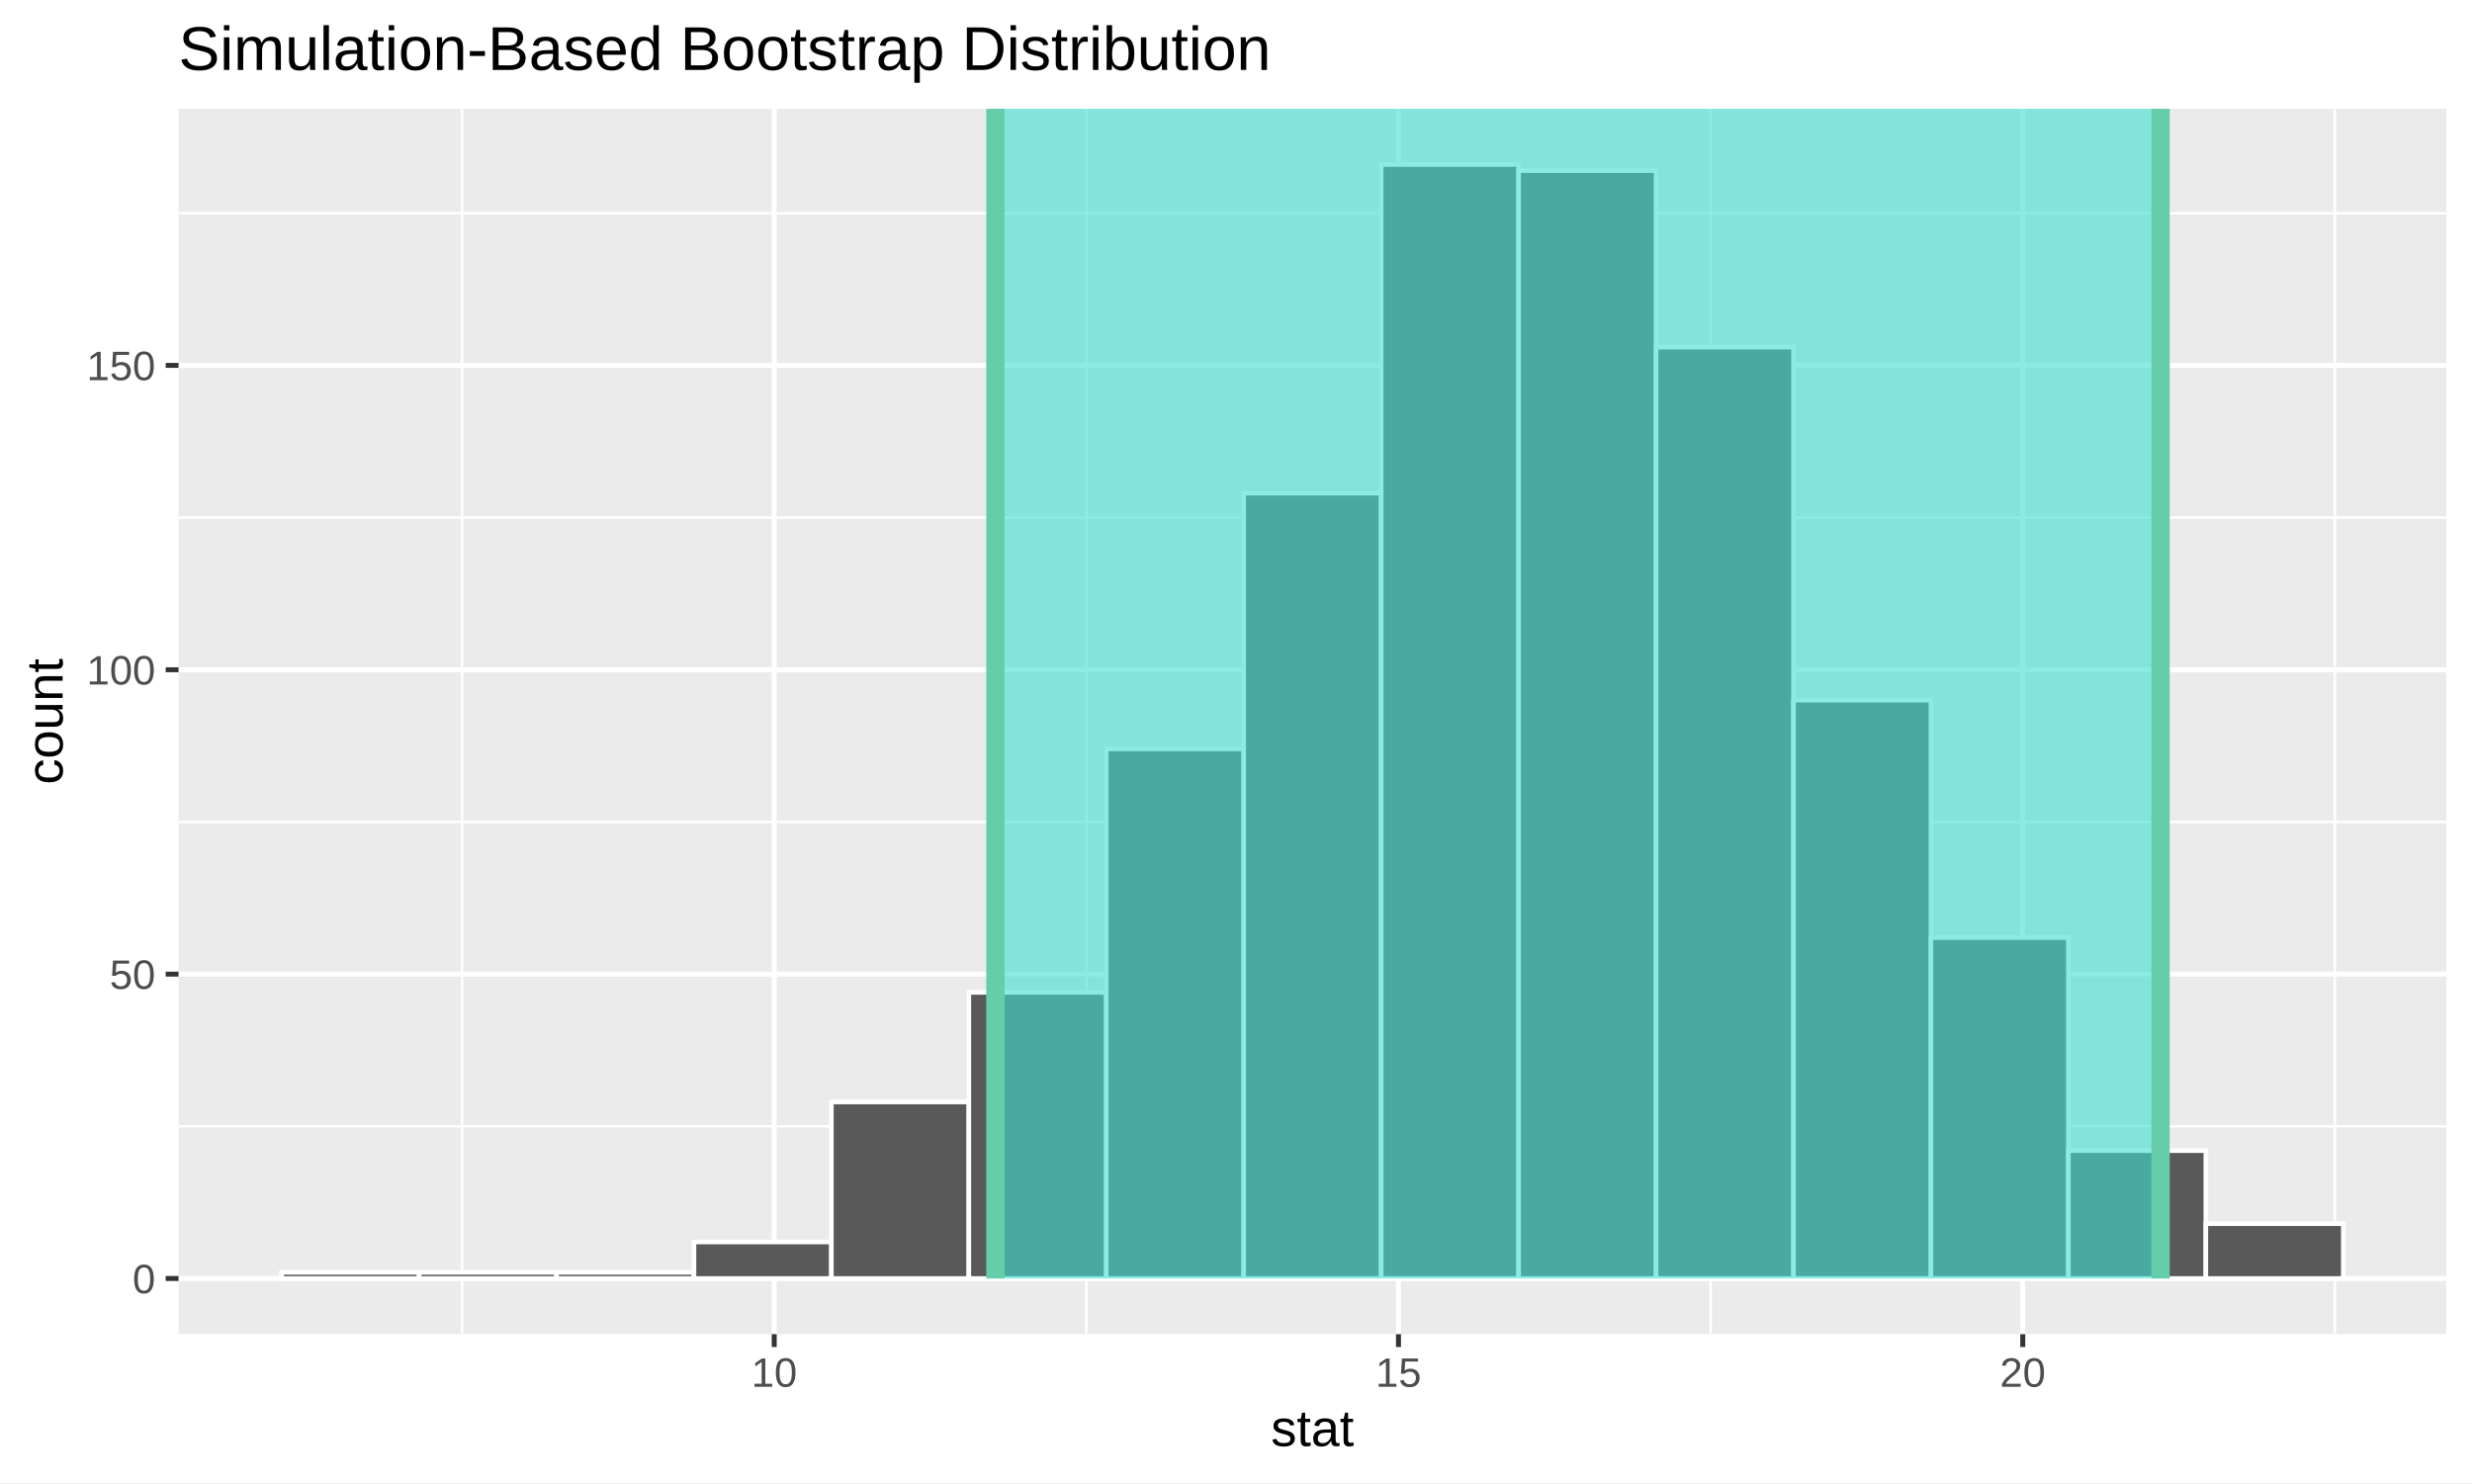
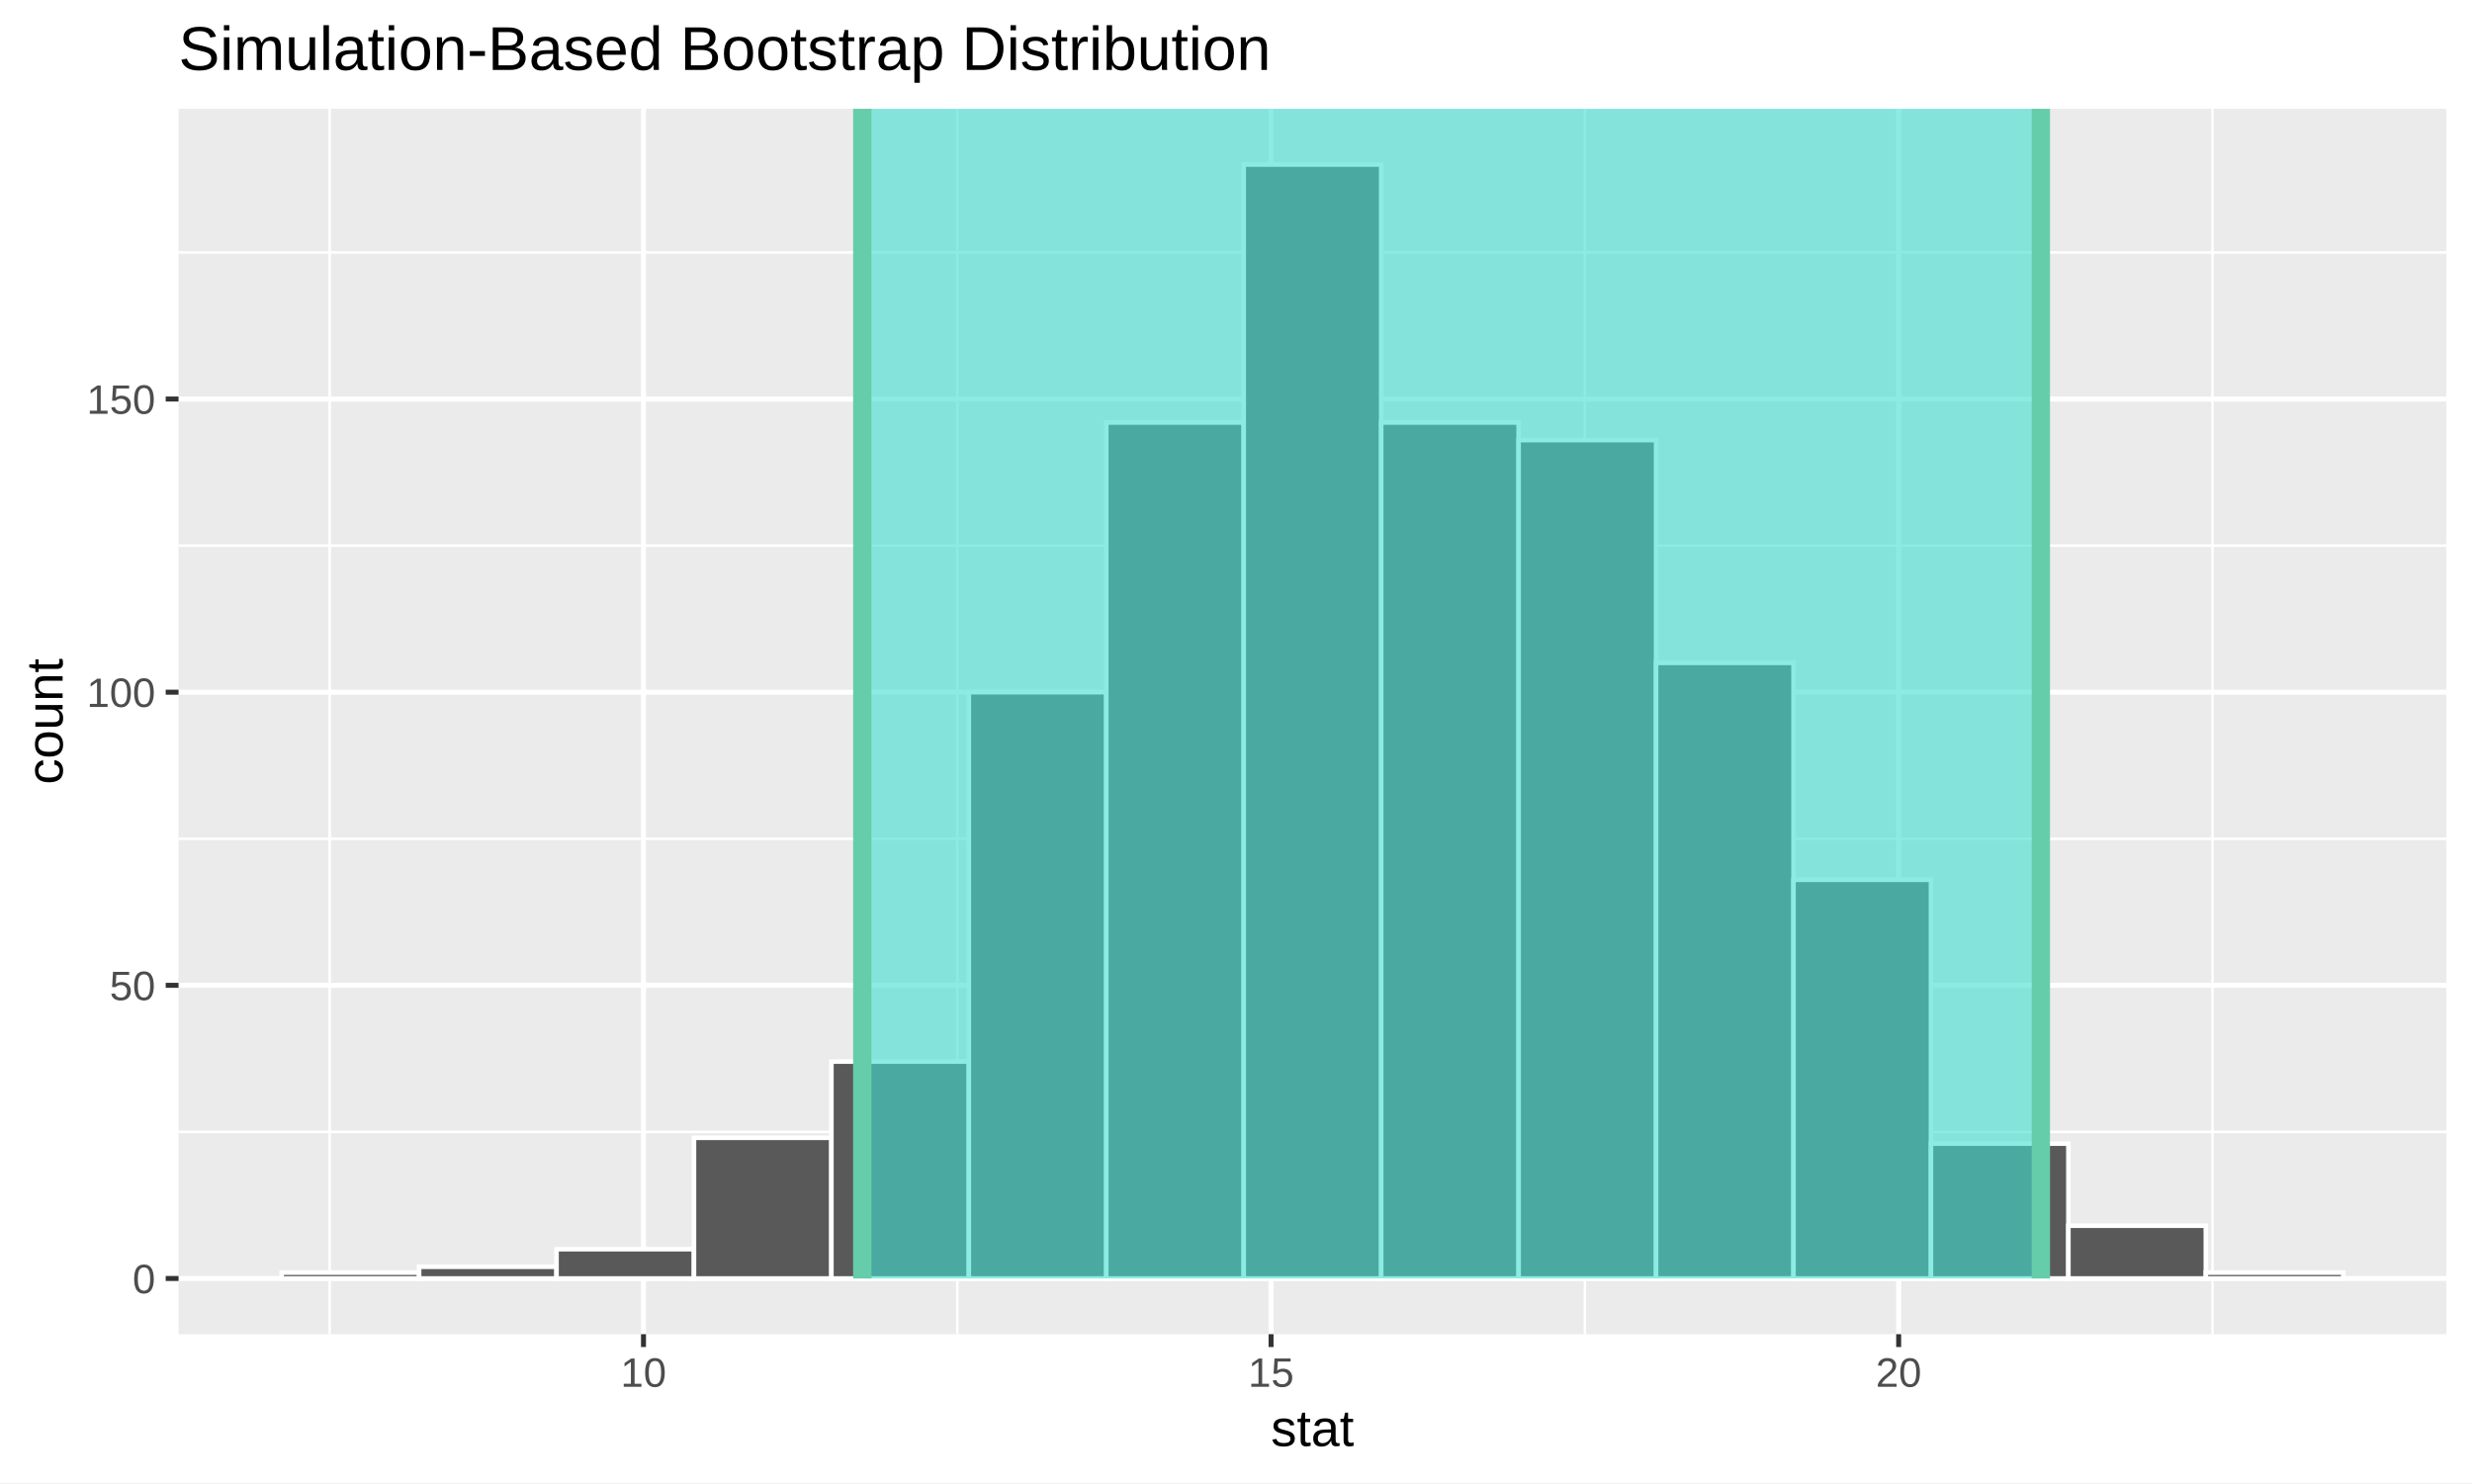
<svg xmlns="http://www.w3.org/2000/svg" class="svglite" width="576.00pt" height="345.60pt" viewBox="0 0 576.00 345.60">
  <defs>
    <style type="text/css">
    .svglite line, .svglite polyline, .svglite polygon, .svglite path, .svglite rect, .svglite circle {
      fill: none;
      stroke: #000000;
      stroke-linecap: round;
      stroke-linejoin: round;
      stroke-miterlimit: 10.00;
    }
  </style>
  </defs>
  <rect width="100%" height="100%" style="stroke: none; fill: #FFFFFF;" />
  <defs>
    <clipPath id="cpMC4wMHw1NzYuMDB8MC4wMHwzNDUuNjA=">
      <rect x="0.00" y="0.00" width="576.00" height="345.60" />
    </clipPath>
  </defs>
  <g clip-path="url(#cpMC4wMHw1NzYuMDB8MC4wMHwzNDUuNjA=)">
    <rect x="0.00" y="0.00" width="576.00" height="345.60" style="stroke-width: 1.16; stroke: #FFFFFF; fill: #FFFFFF;" />
  </g>
  <defs>
    <clipPath id="cpNDEuNjB8NTcwLjAyfDI1LjM2fDMxMC45Mg==">
      <rect x="41.60" y="25.36" width="528.42" height="285.56" />
    </clipPath>
  </defs>
  <g clip-path="url(#cpNDEuNjB8NTcwLjAyfDI1LjM2fDMxMC45Mg==)">
    <rect x="41.60" y="25.36" width="528.42" height="285.56" style="stroke-width: 1.16; stroke: none; fill: #EBEBEB;" />
-     <polyline points="41.60,262.48 570.02,262.48 " style="stroke-width: 0.58; stroke: #FFFFFF; stroke-linecap: butt;" />
-     <polyline points="41.60,191.55 570.02,191.55 " style="stroke-width: 0.58; stroke: #FFFFFF; stroke-linecap: butt;" />
-     <polyline points="41.60,120.62 570.02,120.62 " style="stroke-width: 0.58; stroke: #FFFFFF; stroke-linecap: butt;" />
-     <polyline points="41.60,49.69 570.02,49.69 " style="stroke-width: 0.58; stroke: #FFFFFF; stroke-linecap: butt;" />
-     <polyline points="107.67,310.92 107.67,25.36 " style="stroke-width: 0.58; stroke: #FFFFFF; stroke-linecap: butt;" />
-     <polyline points="253.13,310.92 253.13,25.36 " style="stroke-width: 0.58; stroke: #FFFFFF; stroke-linecap: butt;" />
-     <polyline points="398.59,310.92 398.59,25.36 " style="stroke-width: 0.58; stroke: #FFFFFF; stroke-linecap: butt;" />
-     <polyline points="544.05,310.92 544.05,25.36 " style="stroke-width: 0.58; stroke: #FFFFFF; stroke-linecap: butt;" />
+     <polyline points="41.60,263.78 570.02,263.78 " style="stroke-width: 0.58; stroke: #FFFFFF; stroke-linecap: butt;" />
+     <polyline points="41.60,195.47 570.02,195.47 " style="stroke-width: 0.58; stroke: #FFFFFF; stroke-linecap: butt;" />
+     <polyline points="41.60,127.15 570.02,127.15 " style="stroke-width: 0.58; stroke: #FFFFFF; stroke-linecap: butt;" />
+     <polyline points="41.60,58.83 570.02,58.83 " style="stroke-width: 0.58; stroke: #FFFFFF; stroke-linecap: butt;" />
+     <polyline points="76.82,310.92 76.82,25.36 " style="stroke-width: 0.58; stroke: #FFFFFF; stroke-linecap: butt;" />
+     <polyline points="223.06,310.92 223.06,25.36 " style="stroke-width: 0.58; stroke: #FFFFFF; stroke-linecap: butt;" />
+     <polyline points="369.29,310.92 369.29,25.36 " style="stroke-width: 0.58; stroke: #FFFFFF; stroke-linecap: butt;" />
+     <polyline points="515.53,310.92 515.53,25.36 " style="stroke-width: 0.58; stroke: #FFFFFF; stroke-linecap: butt;" />
    <polyline points="41.60,297.94 570.02,297.94 " style="stroke-width: 1.16; stroke: #FFFFFF; stroke-linecap: butt;" />
-     <polyline points="41.60,227.01 570.02,227.01 " style="stroke-width: 1.16; stroke: #FFFFFF; stroke-linecap: butt;" />
-     <polyline points="41.60,156.08 570.02,156.08 " style="stroke-width: 1.16; stroke: #FFFFFF; stroke-linecap: butt;" />
-     <polyline points="41.60,85.15 570.02,85.15 " style="stroke-width: 1.16; stroke: #FFFFFF; stroke-linecap: butt;" />
-     <polyline points="180.40,310.92 180.40,25.36 " style="stroke-width: 1.16; stroke: #FFFFFF; stroke-linecap: butt;" />
-     <polyline points="325.86,310.92 325.86,25.36 " style="stroke-width: 1.16; stroke: #FFFFFF; stroke-linecap: butt;" />
-     <polyline points="471.32,310.92 471.32,25.36 " style="stroke-width: 1.16; stroke: #FFFFFF; stroke-linecap: butt;" />
-     <rect x="65.62" y="296.52" width="32.03" height="1.42" style="stroke-width: 1.07; stroke: #FFFFFF; stroke-linecap: square; stroke-linejoin: miter; fill: #595959;" />
-     <rect x="97.65" y="296.52" width="32.03" height="1.42" style="stroke-width: 1.07; stroke: #FFFFFF; stroke-linecap: square; stroke-linejoin: miter; fill: #595959;" />
-     <rect x="129.67" y="296.52" width="32.03" height="1.42" style="stroke-width: 1.07; stroke: #FFFFFF; stroke-linecap: square; stroke-linejoin: miter; fill: #595959;" />
-     <rect x="161.70" y="289.43" width="32.03" height="8.51" style="stroke-width: 1.07; stroke: #FFFFFF; stroke-linecap: square; stroke-linejoin: miter; fill: #595959;" />
-     <rect x="193.72" y="256.80" width="32.03" height="41.14" style="stroke-width: 1.07; stroke: #FFFFFF; stroke-linecap: square; stroke-linejoin: miter; fill: #595959;" />
-     <rect x="225.75" y="231.27" width="32.03" height="66.67" style="stroke-width: 1.07; stroke: #FFFFFF; stroke-linecap: square; stroke-linejoin: miter; fill: #595959;" />
-     <rect x="257.77" y="174.52" width="32.03" height="123.42" style="stroke-width: 1.07; stroke: #FFFFFF; stroke-linecap: square; stroke-linejoin: miter; fill: #595959;" />
-     <rect x="289.80" y="114.94" width="32.03" height="183.00" style="stroke-width: 1.07; stroke: #FFFFFF; stroke-linecap: square; stroke-linejoin: miter; fill: #595959;" />
-     <rect x="321.83" y="38.34" width="32.03" height="259.60" style="stroke-width: 1.07; stroke: #FFFFFF; stroke-linecap: square; stroke-linejoin: miter; fill: #595959;" />
-     <rect x="353.85" y="39.76" width="32.03" height="258.18" style="stroke-width: 1.07; stroke: #FFFFFF; stroke-linecap: square; stroke-linejoin: miter; fill: #595959;" />
-     <rect x="385.88" y="80.90" width="32.03" height="217.04" style="stroke-width: 1.07; stroke: #FFFFFF; stroke-linecap: square; stroke-linejoin: miter; fill: #595959;" />
-     <rect x="417.90" y="163.17" width="32.03" height="134.76" style="stroke-width: 1.07; stroke: #FFFFFF; stroke-linecap: square; stroke-linejoin: miter; fill: #595959;" />
-     <rect x="449.93" y="218.50" width="32.03" height="79.44" style="stroke-width: 1.07; stroke: #FFFFFF; stroke-linecap: square; stroke-linejoin: miter; fill: #595959;" />
-     <rect x="481.95" y="268.15" width="32.03" height="29.79" style="stroke-width: 1.07; stroke: #FFFFFF; stroke-linecap: square; stroke-linejoin: miter; fill: #595959;" />
-     <rect x="513.98" y="285.17" width="32.03" height="12.77" style="stroke-width: 1.07; stroke: #FFFFFF; stroke-linecap: square; stroke-linejoin: miter; fill: #595959;" />
-     <rect x="231.94" y="25.36" width="271.49" height="272.58" style="stroke-width: 1.07; stroke: none; stroke-linecap: square; stroke-linejoin: miter; fill: #40E0D0; fill-opacity: 0.60;" />
-     <line x1="231.94" y1="297.94" x2="231.94" y2="25.36" style="stroke-width: 4.27; stroke: #66CDAA; stroke-linecap: butt;" />
-     <line x1="503.43" y1="297.94" x2="503.43" y2="25.36" style="stroke-width: 4.27; stroke: #66CDAA; stroke-linecap: butt;" />
+     <polyline points="41.60,229.62 570.02,229.62 " style="stroke-width: 1.16; stroke: #FFFFFF; stroke-linecap: butt;" />
+     <polyline points="41.60,161.31 570.02,161.31 " style="stroke-width: 1.16; stroke: #FFFFFF; stroke-linecap: butt;" />
+     <polyline points="41.60,92.99 570.02,92.99 " style="stroke-width: 1.16; stroke: #FFFFFF; stroke-linecap: butt;" />
+     <polyline points="149.94,310.92 149.94,25.36 " style="stroke-width: 1.16; stroke: #FFFFFF; stroke-linecap: butt;" />
+     <polyline points="296.17,310.92 296.17,25.36 " style="stroke-width: 1.16; stroke: #FFFFFF; stroke-linecap: butt;" />
+     <polyline points="442.41,310.92 442.41,25.36 " style="stroke-width: 1.16; stroke: #FFFFFF; stroke-linecap: butt;" />
+     <rect x="65.62" y="296.57" width="32.03" height="1.37" style="stroke-width: 1.07; stroke: #FFFFFF; stroke-linecap: square; stroke-linejoin: miter; fill: #595959;" />
+     <rect x="97.65" y="295.21" width="32.03" height="2.73" style="stroke-width: 1.07; stroke: #FFFFFF; stroke-linecap: square; stroke-linejoin: miter; fill: #595959;" />
+     <rect x="129.67" y="291.11" width="32.03" height="6.83" style="stroke-width: 1.07; stroke: #FFFFFF; stroke-linecap: square; stroke-linejoin: miter; fill: #595959;" />
+     <rect x="161.70" y="265.15" width="32.03" height="32.79" style="stroke-width: 1.07; stroke: #FFFFFF; stroke-linecap: square; stroke-linejoin: miter; fill: #595959;" />
+     <rect x="193.72" y="247.39" width="32.03" height="50.55" style="stroke-width: 1.07; stroke: #FFFFFF; stroke-linecap: square; stroke-linejoin: miter; fill: #595959;" />
+     <rect x="225.75" y="161.31" width="32.03" height="136.63" style="stroke-width: 1.07; stroke: #FFFFFF; stroke-linecap: square; stroke-linejoin: miter; fill: #595959;" />
+     <rect x="257.77" y="98.46" width="32.03" height="199.48" style="stroke-width: 1.07; stroke: #FFFFFF; stroke-linecap: square; stroke-linejoin: miter; fill: #595959;" />
+     <rect x="289.80" y="38.34" width="32.03" height="259.60" style="stroke-width: 1.07; stroke: #FFFFFF; stroke-linecap: square; stroke-linejoin: miter; fill: #595959;" />
+     <rect x="321.83" y="98.46" width="32.03" height="199.48" style="stroke-width: 1.07; stroke: #FFFFFF; stroke-linecap: square; stroke-linejoin: miter; fill: #595959;" />
+     <rect x="353.85" y="102.56" width="32.03" height="195.38" style="stroke-width: 1.07; stroke: #FFFFFF; stroke-linecap: square; stroke-linejoin: miter; fill: #595959;" />
+     <rect x="385.88" y="154.48" width="32.03" height="143.46" style="stroke-width: 1.07; stroke: #FFFFFF; stroke-linecap: square; stroke-linejoin: miter; fill: #595959;" />
+     <rect x="417.90" y="205.03" width="32.03" height="92.91" style="stroke-width: 1.07; stroke: #FFFFFF; stroke-linecap: square; stroke-linejoin: miter; fill: #595959;" />
+     <rect x="449.93" y="266.51" width="32.03" height="31.43" style="stroke-width: 1.07; stroke: #FFFFFF; stroke-linecap: square; stroke-linejoin: miter; fill: #595959;" />
+     <rect x="481.95" y="285.64" width="32.03" height="12.30" style="stroke-width: 1.07; stroke: #FFFFFF; stroke-linecap: square; stroke-linejoin: miter; fill: #595959;" />
+     <rect x="513.98" y="296.57" width="32.03" height="1.37" style="stroke-width: 1.07; stroke: #FFFFFF; stroke-linecap: square; stroke-linejoin: miter; fill: #595959;" />
+     <rect x="200.92" y="25.36" width="274.62" height="272.58" style="stroke-width: 1.07; stroke: none; stroke-linecap: square; stroke-linejoin: miter; fill: #40E0D0; fill-opacity: 0.60;" />
+     <line x1="200.92" y1="297.94" x2="200.92" y2="25.36" style="stroke-width: 4.27; stroke: #66CDAA; stroke-linecap: butt;" />
+     <line x1="475.54" y1="297.94" x2="475.54" y2="25.36" style="stroke-width: 4.27; stroke: #66CDAA; stroke-linecap: butt;" />
  </g>
  <g clip-path="url(#cpMC4wMHw1NzYuMDB8MC4wMHwzNDUuNjA=)">
    <text x="36.22" y="301.38" text-anchor="end" style="font-size: 9.60px; fill: #4D4D4D; font-family: Arial;" textLength="5.34px" lengthAdjust="spacingAndGlyphs">0</text>
-     <text x="36.22" y="230.45" text-anchor="end" style="font-size: 9.60px; fill: #4D4D4D; font-family: Arial;" textLength="10.67px" lengthAdjust="spacingAndGlyphs">50</text>
-     <text x="36.22" y="159.52" text-anchor="end" style="font-size: 9.60px; fill: #4D4D4D; font-family: Arial;" textLength="16.01px" lengthAdjust="spacingAndGlyphs">100</text>
-     <text x="36.22" y="88.59" text-anchor="end" style="font-size: 9.60px; fill: #4D4D4D; font-family: Arial;" textLength="16.01px" lengthAdjust="spacingAndGlyphs">150</text>
+     <text x="36.22" y="233.07" text-anchor="end" style="font-size: 9.60px; fill: #4D4D4D; font-family: Arial;" textLength="10.67px" lengthAdjust="spacingAndGlyphs">50</text>
+     <text x="36.22" y="164.75" text-anchor="end" style="font-size: 9.60px; fill: #4D4D4D; font-family: Arial;" textLength="16.01px" lengthAdjust="spacingAndGlyphs">100</text>
+     <text x="36.22" y="96.43" text-anchor="end" style="font-size: 9.60px; fill: #4D4D4D; font-family: Arial;" textLength="16.01px" lengthAdjust="spacingAndGlyphs">150</text>
    <polyline points="38.61,297.94 41.60,297.94 " style="stroke-width: 1.16; stroke: #333333; stroke-linecap: butt;" />
-     <polyline points="38.61,227.01 41.60,227.01 " style="stroke-width: 1.16; stroke: #333333; stroke-linecap: butt;" />
-     <polyline points="38.61,156.08 41.60,156.08 " style="stroke-width: 1.16; stroke: #333333; stroke-linecap: butt;" />
-     <polyline points="38.61,85.15 41.60,85.15 " style="stroke-width: 1.16; stroke: #333333; stroke-linecap: butt;" />
-     <polyline points="180.40,313.91 180.40,310.92 " style="stroke-width: 1.16; stroke: #333333; stroke-linecap: butt;" />
-     <polyline points="325.86,313.91 325.86,310.92 " style="stroke-width: 1.16; stroke: #333333; stroke-linecap: butt;" />
-     <polyline points="471.32,313.91 471.32,310.92 " style="stroke-width: 1.16; stroke: #333333; stroke-linecap: butt;" />
-     <text x="180.40" y="323.18" text-anchor="middle" style="font-size: 9.60px; fill: #4D4D4D; font-family: Arial;" textLength="10.67px" lengthAdjust="spacingAndGlyphs">10</text>
-     <text x="325.86" y="323.18" text-anchor="middle" style="font-size: 9.60px; fill: #4D4D4D; font-family: Arial;" textLength="10.67px" lengthAdjust="spacingAndGlyphs">15</text>
-     <text x="471.32" y="323.18" text-anchor="middle" style="font-size: 9.60px; fill: #4D4D4D; font-family: Arial;" textLength="10.67px" lengthAdjust="spacingAndGlyphs">20</text>
+     <polyline points="38.61,229.62 41.60,229.62 " style="stroke-width: 1.16; stroke: #333333; stroke-linecap: butt;" />
+     <polyline points="38.61,161.31 41.60,161.31 " style="stroke-width: 1.16; stroke: #333333; stroke-linecap: butt;" />
+     <polyline points="38.61,92.99 41.60,92.99 " style="stroke-width: 1.16; stroke: #333333; stroke-linecap: butt;" />
+     <polyline points="149.94,313.91 149.94,310.92 " style="stroke-width: 1.16; stroke: #333333; stroke-linecap: butt;" />
+     <polyline points="296.17,313.91 296.17,310.92 " style="stroke-width: 1.16; stroke: #333333; stroke-linecap: butt;" />
+     <polyline points="442.41,313.91 442.41,310.92 " style="stroke-width: 1.16; stroke: #333333; stroke-linecap: butt;" />
+     <text x="149.94" y="323.18" text-anchor="middle" style="font-size: 9.60px; fill: #4D4D4D; font-family: Arial;" textLength="10.67px" lengthAdjust="spacingAndGlyphs">10</text>
+     <text x="296.17" y="323.18" text-anchor="middle" style="font-size: 9.60px; fill: #4D4D4D; font-family: Arial;" textLength="10.67px" lengthAdjust="spacingAndGlyphs">15</text>
+     <text x="442.41" y="323.18" text-anchor="middle" style="font-size: 9.60px; fill: #4D4D4D; font-family: Arial;" textLength="10.67px" lengthAdjust="spacingAndGlyphs">20</text>
    <text x="305.81" y="336.98" text-anchor="middle" style="font-size: 12.00px; font-family: Arial;" textLength="19.34px" lengthAdjust="spacingAndGlyphs">stat</text>
    <text transform="translate(14.59,168.14) rotate(-90)" text-anchor="middle" style="font-size: 12.00px; font-family: Arial;" textLength="29.35px" lengthAdjust="spacingAndGlyphs">count</text>
    <text x="41.60" y="16.30" style="font-size: 14.40px; font-family: Arial;" textLength="254.38px" lengthAdjust="spacingAndGlyphs">Simulation-Based Bootstrap Distribution</text>
  </g>
</svg>
